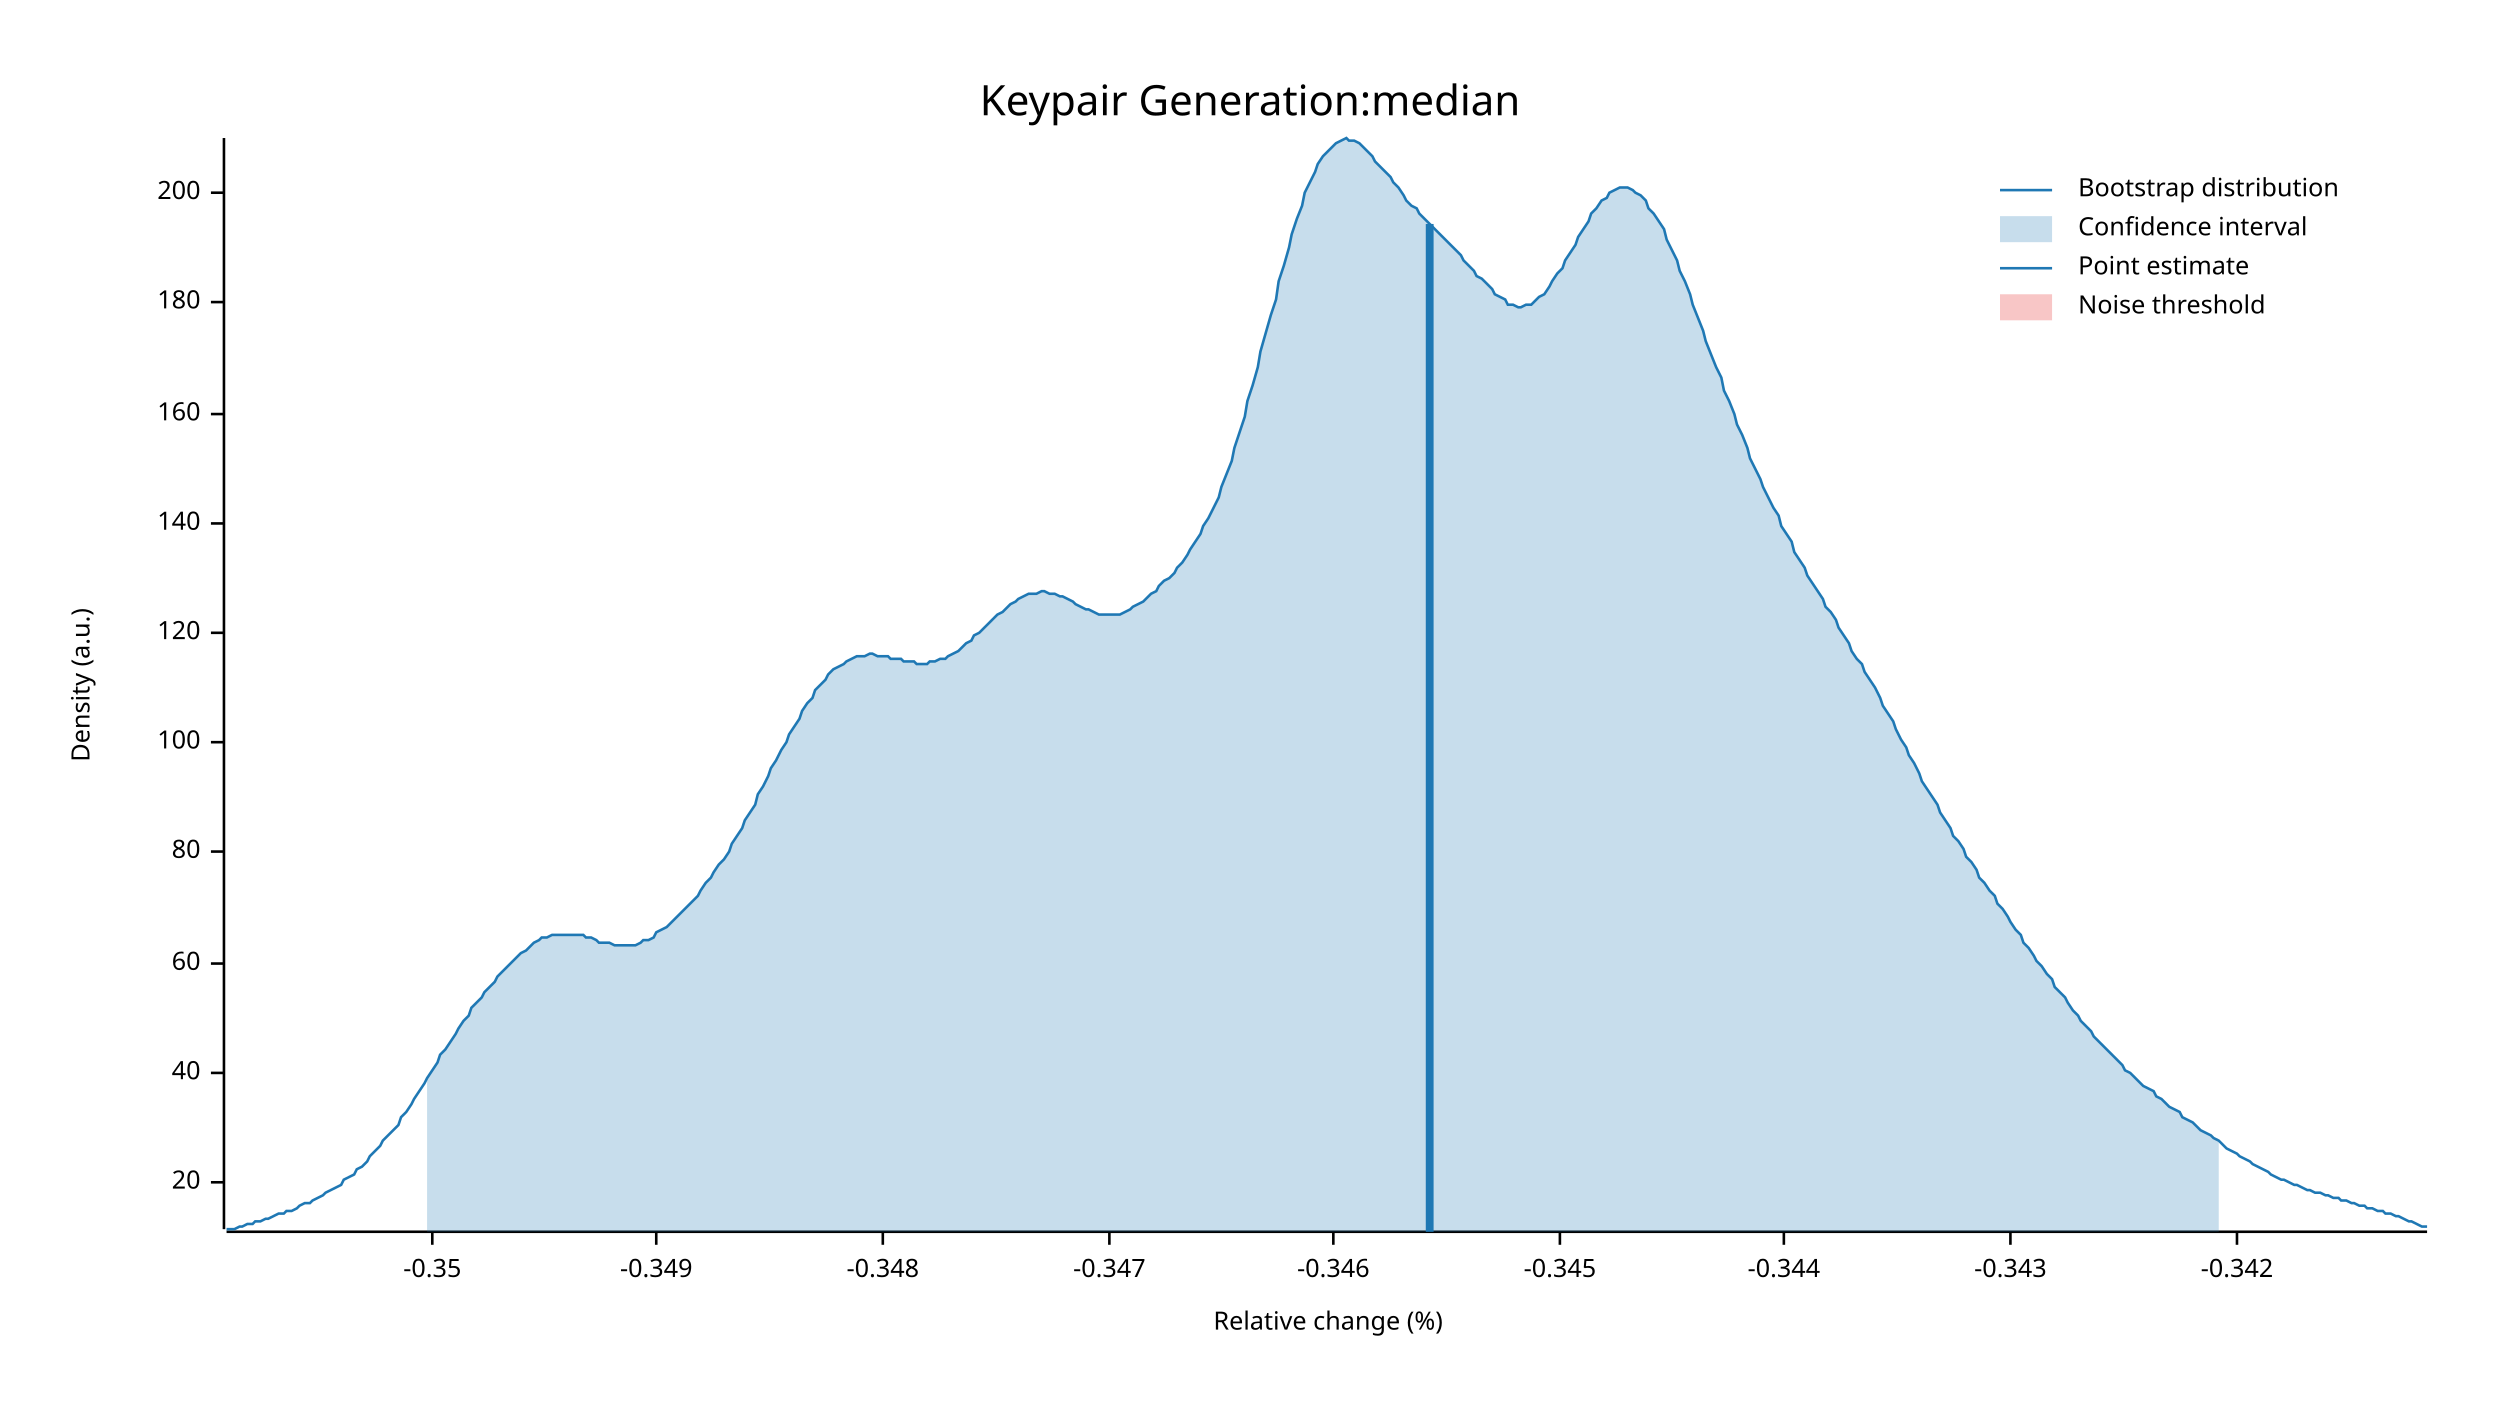
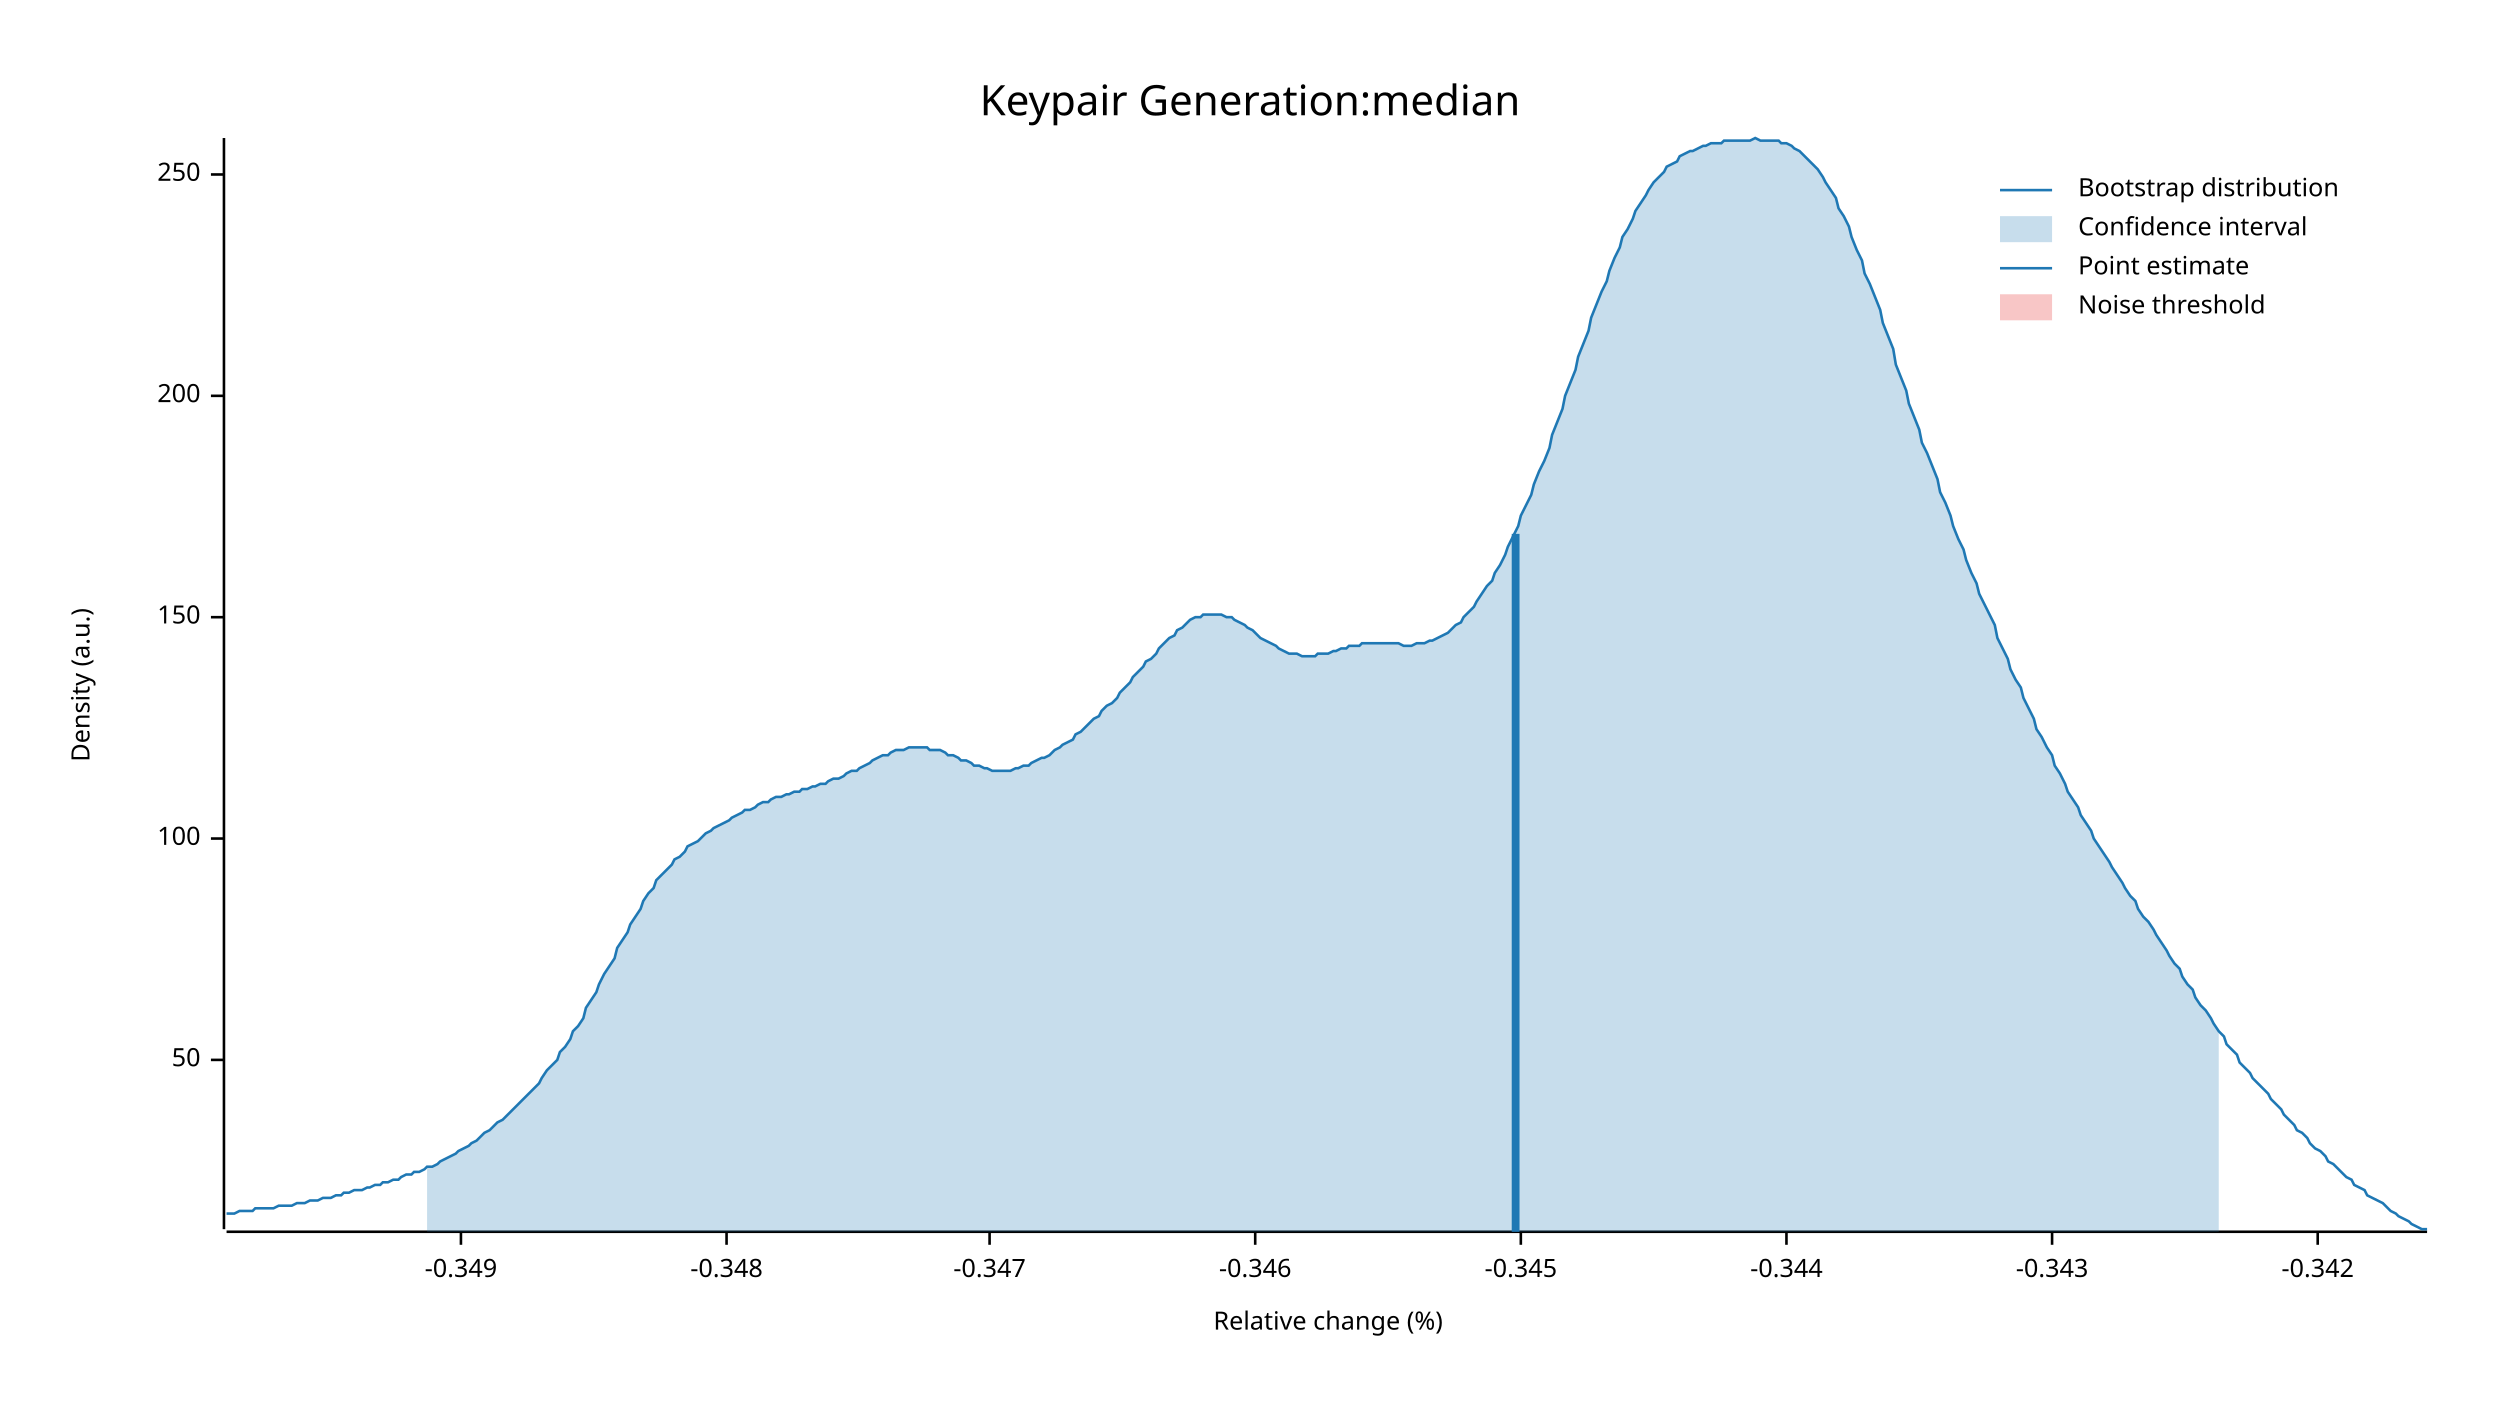
<svg xmlns="http://www.w3.org/2000/svg" width="960" height="540" viewBox="0 0 960 540">
  <text x="480" y="32" dy="0.76em" text-anchor="middle" font-family="sans-serif" font-size="16.129" opacity="1" fill="#000000">
Keypair Generation:median
</text>
  <text x="27" y="263" dy="0.76em" text-anchor="middle" font-family="sans-serif" font-size="9.677" opacity="1" fill="#000000" transform="rotate(270, 27, 263)">
Density (a.u.)
</text>
  <text x="510" y="513" dy="-0.5ex" text-anchor="middle" font-family="sans-serif" font-size="9.677" opacity="1" fill="#000000">
Relative change (%)
</text>
  <polyline fill="none" opacity="1" stroke="#000000" stroke-width="1" points="86,53 86,472 " />
-   <text x="77" y="454" dy="0.5ex" text-anchor="end" font-family="sans-serif" font-size="9.677" opacity="1" fill="#000000">
- 20
+   <text x="77" y="407" dy="0.5ex" text-anchor="end" font-family="sans-serif" font-size="9.677" opacity="1" fill="#000000">
+ 50
</text>
-   <polyline fill="none" opacity="1" stroke="#000000" stroke-width="1" points="81,454 86,454 " />
-   <text x="77" y="412" dy="0.5ex" text-anchor="end" font-family="sans-serif" font-size="9.677" opacity="1" fill="#000000">
- 40
- </text>
-   <polyline fill="none" opacity="1" stroke="#000000" stroke-width="1" points="81,412 86,412 " />
-   <text x="77" y="370" dy="0.5ex" text-anchor="end" font-family="sans-serif" font-size="9.677" opacity="1" fill="#000000">
- 60
- </text>
-   <polyline fill="none" opacity="1" stroke="#000000" stroke-width="1" points="81,370 86,370 " />
-   <text x="77" y="327" dy="0.5ex" text-anchor="end" font-family="sans-serif" font-size="9.677" opacity="1" fill="#000000">
- 80
- </text>
-   <polyline fill="none" opacity="1" stroke="#000000" stroke-width="1" points="81,327 86,327 " />
-   <text x="77" y="285" dy="0.5ex" text-anchor="end" font-family="sans-serif" font-size="9.677" opacity="1" fill="#000000">
+   <polyline fill="none" opacity="1" stroke="#000000" stroke-width="1" points="81,407 86,407 " />
+   <text x="77" y="322" dy="0.5ex" text-anchor="end" font-family="sans-serif" font-size="9.677" opacity="1" fill="#000000">
100
</text>
-   <polyline fill="none" opacity="1" stroke="#000000" stroke-width="1" points="81,285 86,285 " />
-   <text x="77" y="243" dy="0.5ex" text-anchor="end" font-family="sans-serif" font-size="9.677" opacity="1" fill="#000000">
- 120
+   <polyline fill="none" opacity="1" stroke="#000000" stroke-width="1" points="81,322 86,322 " />
+   <text x="77" y="237" dy="0.5ex" text-anchor="end" font-family="sans-serif" font-size="9.677" opacity="1" fill="#000000">
+ 150
</text>
-   <polyline fill="none" opacity="1" stroke="#000000" stroke-width="1" points="81,243 86,243 " />
-   <text x="77" y="201" dy="0.5ex" text-anchor="end" font-family="sans-serif" font-size="9.677" opacity="1" fill="#000000">
- 140
- </text>
-   <polyline fill="none" opacity="1" stroke="#000000" stroke-width="1" points="81,201 86,201 " />
-   <text x="77" y="159" dy="0.5ex" text-anchor="end" font-family="sans-serif" font-size="9.677" opacity="1" fill="#000000">
- 160
- </text>
-   <polyline fill="none" opacity="1" stroke="#000000" stroke-width="1" points="81,159 86,159 " />
-   <text x="77" y="116" dy="0.5ex" text-anchor="end" font-family="sans-serif" font-size="9.677" opacity="1" fill="#000000">
- 180
- </text>
-   <polyline fill="none" opacity="1" stroke="#000000" stroke-width="1" points="81,116 86,116 " />
-   <text x="77" y="74" dy="0.5ex" text-anchor="end" font-family="sans-serif" font-size="9.677" opacity="1" fill="#000000">
+   <polyline fill="none" opacity="1" stroke="#000000" stroke-width="1" points="81,237 86,237 " />
+   <text x="77" y="152" dy="0.5ex" text-anchor="end" font-family="sans-serif" font-size="9.677" opacity="1" fill="#000000">
200
</text>
-   <polyline fill="none" opacity="1" stroke="#000000" stroke-width="1" points="81,74 86,74 " />
+   <polyline fill="none" opacity="1" stroke="#000000" stroke-width="1" points="81,152 86,152 " />
+   <text x="77" y="67" dy="0.5ex" text-anchor="end" font-family="sans-serif" font-size="9.677" opacity="1" fill="#000000">
+ 250
+ </text>
+   <polyline fill="none" opacity="1" stroke="#000000" stroke-width="1" points="81,67 86,67 " />
  <polyline fill="none" opacity="1" stroke="#000000" stroke-width="1" points="87,473 932,473 " />
-   <text x="166" y="483" dy="0.76em" text-anchor="middle" font-family="sans-serif" font-size="9.677" opacity="1" fill="#000000">
- -0.35
- </text>
-   <polyline fill="none" opacity="1" stroke="#000000" stroke-width="1" points="166,473 166,478 " />
-   <text x="252" y="483" dy="0.76em" text-anchor="middle" font-family="sans-serif" font-size="9.677" opacity="1" fill="#000000">
+   <text x="177" y="483" dy="0.76em" text-anchor="middle" font-family="sans-serif" font-size="9.677" opacity="1" fill="#000000">
-0.349
</text>
-   <polyline fill="none" opacity="1" stroke="#000000" stroke-width="1" points="252,473 252,478 " />
-   <text x="339" y="483" dy="0.76em" text-anchor="middle" font-family="sans-serif" font-size="9.677" opacity="1" fill="#000000">
+   <polyline fill="none" opacity="1" stroke="#000000" stroke-width="1" points="177,473 177,478 " />
+   <text x="279" y="483" dy="0.76em" text-anchor="middle" font-family="sans-serif" font-size="9.677" opacity="1" fill="#000000">
-0.348
</text>
-   <polyline fill="none" opacity="1" stroke="#000000" stroke-width="1" points="339,473 339,478 " />
-   <text x="426" y="483" dy="0.76em" text-anchor="middle" font-family="sans-serif" font-size="9.677" opacity="1" fill="#000000">
+   <polyline fill="none" opacity="1" stroke="#000000" stroke-width="1" points="279,473 279,478 " />
+   <text x="380" y="483" dy="0.76em" text-anchor="middle" font-family="sans-serif" font-size="9.677" opacity="1" fill="#000000">
-0.347
</text>
-   <polyline fill="none" opacity="1" stroke="#000000" stroke-width="1" points="426,473 426,478 " />
-   <text x="512" y="483" dy="0.76em" text-anchor="middle" font-family="sans-serif" font-size="9.677" opacity="1" fill="#000000">
+   <polyline fill="none" opacity="1" stroke="#000000" stroke-width="1" points="380,473 380,478 " />
+   <text x="482" y="483" dy="0.76em" text-anchor="middle" font-family="sans-serif" font-size="9.677" opacity="1" fill="#000000">
-0.346
</text>
-   <polyline fill="none" opacity="1" stroke="#000000" stroke-width="1" points="512,473 512,478 " />
-   <text x="599" y="483" dy="0.76em" text-anchor="middle" font-family="sans-serif" font-size="9.677" opacity="1" fill="#000000">
+   <polyline fill="none" opacity="1" stroke="#000000" stroke-width="1" points="482,473 482,478 " />
+   <text x="584" y="483" dy="0.76em" text-anchor="middle" font-family="sans-serif" font-size="9.677" opacity="1" fill="#000000">
-0.345
</text>
-   <polyline fill="none" opacity="1" stroke="#000000" stroke-width="1" points="599,473 599,478 " />
-   <text x="685" y="483" dy="0.76em" text-anchor="middle" font-family="sans-serif" font-size="9.677" opacity="1" fill="#000000">
+   <polyline fill="none" opacity="1" stroke="#000000" stroke-width="1" points="584,473 584,478 " />
+   <text x="686" y="483" dy="0.76em" text-anchor="middle" font-family="sans-serif" font-size="9.677" opacity="1" fill="#000000">
-0.344
</text>
-   <polyline fill="none" opacity="1" stroke="#000000" stroke-width="1" points="685,473 685,478 " />
-   <text x="772" y="483" dy="0.76em" text-anchor="middle" font-family="sans-serif" font-size="9.677" opacity="1" fill="#000000">
+   <polyline fill="none" opacity="1" stroke="#000000" stroke-width="1" points="686,473 686,478 " />
+   <text x="788" y="483" dy="0.76em" text-anchor="middle" font-family="sans-serif" font-size="9.677" opacity="1" fill="#000000">
-0.343
</text>
-   <polyline fill="none" opacity="1" stroke="#000000" stroke-width="1" points="772,473 772,478 " />
-   <text x="859" y="483" dy="0.76em" text-anchor="middle" font-family="sans-serif" font-size="9.677" opacity="1" fill="#000000">
+   <polyline fill="none" opacity="1" stroke="#000000" stroke-width="1" points="788,473 788,478 " />
+   <text x="890" y="483" dy="0.76em" text-anchor="middle" font-family="sans-serif" font-size="9.677" opacity="1" fill="#000000">
-0.342
</text>
-   <polyline fill="none" opacity="1" stroke="#000000" stroke-width="1" points="859,473 859,478 " />
-   <polyline fill="none" opacity="1" stroke="#1F78B4" stroke-width="1" points="87,472 88,472 90,472 92,471 93,471 95,470 97,470 98,469 100,469 102,468 103,468 105,467 107,466 109,466 110,465 112,465 114,464 115,463 117,462 119,462 120,461 122,460 124,459 125,458 127,457 129,456 131,455 132,453 134,452 136,451 137,449 139,448 141,446 142,444 144,442 146,440 147,438 149,436 151,434 153,432 154,429 156,427 158,424 159,422 161,419 163,416 164,414 166,411 168,408 169,405 171,403 173,400 175,397 176,395 178,392 180,390 181,387 183,385 185,383 186,381 188,379 190,377 191,375 193,373 195,371 197,369 198,368 200,366 202,365 203,364 205,362 207,361 208,360 210,360 212,359 214,359 215,359 217,359 219,359 220,359 222,359 224,359 225,360 227,360 229,361 230,362 232,362 234,362 236,363 237,363 239,363 241,363 242,363 244,363 246,362 247,361 249,361 251,360 252,358 254,357 256,356 258,354 259,353 261,351 263,349 264,348 266,346 268,344 269,342 271,339 273,337 274,335 276,332 278,330 280,327 281,324 283,321 285,318 286,315 288,312 290,309 291,305 293,302 295,298 296,295 298,292 300,288 302,285 303,282 305,279 307,276 308,273 310,270 312,268 313,265 315,263 317,261 318,259 320,257 322,256 324,255 325,254 327,253 329,252 330,252 332,252 334,251 335,251 337,252 339,252 341,252 342,253 344,253 346,253 347,254 349,254 351,254 352,255 354,255 356,255 357,254 359,254 361,253 363,253 364,252 366,251 368,250 369,249 371,247 373,246 374,244 376,243 378,241 379,240 381,238 383,236 385,235 386,234 388,232 390,231 391,230 393,229 395,228 396,228 398,228 400,227 401,227 403,228 405,228 407,229 408,229 410,230 412,231 413,232 415,233 417,234 418,234 420,235 422,236 423,236 425,236 427,236 429,236 430,236 432,235 434,234 435,233 437,232 439,231 440,230 442,228 444,227 445,225 447,223 449,222 451,220 452,218 454,216 456,213 457,211 459,208 461,205 462,202 464,199 466,195 468,191 469,187 471,182 473,177 474,172 476,166 478,160 479,154 481,148 483,141 484,135 486,128 488,121 490,115 491,108 493,102 495,95 496,90 498,84 500,79 501,74 503,70 505,66 506,63 508,60 510,58 512,56 513,55 515,54 517,53 518,54 520,54 522,55 523,56 525,58 527,60 528,62 530,64 532,66 534,68 535,70 537,72 539,75 540,77 542,79 544,80 545,82 547,84 549,86 550,87 552,89 554,91 556,93 557,94 559,96 561,98 562,100 564,102 566,104 567,106 569,107 571,109 573,111 574,113 576,114 578,115 579,117 581,117 583,118 584,118 586,117 588,117 589,116 591,114 593,113 595,110 596,108 598,105 600,103 601,100 603,97 605,94 606,91 608,88 610,85 611,82 613,80 615,77 617,76 618,74 620,73 622,72 623,72 625,72 627,73 628,74 630,75 632,77 633,80 635,82 637,85 639,88 640,92 642,96 644,100 645,104 647,108 649,113 650,117 652,122 654,127 655,131 657,136 659,141 661,145 662,150 664,154 666,159 667,163 669,167 671,172 672,176 674,180 676,184 677,187 679,191 681,195 683,198 684,202 686,205 688,208 689,212 691,215 693,218 694,221 696,224 698,227 700,230 701,233 703,235 705,238 706,241 708,244 710,247 711,250 713,253 715,255 716,258 718,261 720,264 722,268 723,271 725,274 727,277 728,280 730,284 732,287 733,290 735,293 737,297 738,300 740,303 742,306 744,309 745,312 747,315 749,318 750,321 752,323 754,326 755,329 757,331 759,334 760,337 762,339 764,342 766,344 767,347 769,349 771,352 772,354 774,357 776,359 777,362 779,364 781,367 782,369 784,371 786,374 788,376 789,379 791,381 793,383 794,385 796,388 798,390 799,392 801,394 803,396 804,398 806,400 808,402 810,404 811,405 813,407 815,409 816,411 818,412 820,414 821,415 823,417 825,418 827,419 828,421 830,422 832,424 833,425 835,426 837,427 838,429 840,430 842,431 843,432 845,434 847,435 849,436 850,437 852,438 854,440 855,441 857,442 859,443 860,444 862,445 864,446 865,447 867,448 869,449 871,450 872,451 874,452 876,453 877,453 879,454 881,455 882,455 884,456 886,457 887,457 889,458 891,458 893,459 894,459 896,460 898,460 899,461 901,461 903,462 904,462 906,463 908,463 909,464 911,464 913,465 915,465 916,466 918,466 920,467 921,467 923,468 925,469 926,469 928,470 930,471 932,471 " />
-   <polygon opacity="0.25" fill="#1F78B4" points="164,414 166,411 168,408 169,405 171,403 173,400 175,397 176,395 178,392 180,390 181,387 183,385 185,383 186,381 188,379 190,377 191,375 193,373 195,371 197,369 198,368 200,366 202,365 203,364 205,362 207,361 208,360 210,360 212,359 214,359 215,359 217,359 219,359 220,359 222,359 224,359 225,360 227,360 229,361 230,362 232,362 234,362 236,363 237,363 239,363 241,363 242,363 244,363 246,362 247,361 249,361 251,360 252,358 254,357 256,356 258,354 259,353 261,351 263,349 264,348 266,346 268,344 269,342 271,339 273,337 274,335 276,332 278,330 280,327 281,324 283,321 285,318 286,315 288,312 290,309 291,305 293,302 295,298 296,295 298,292 300,288 302,285 303,282 305,279 307,276 308,273 310,270 312,268 313,265 315,263 317,261 318,259 320,257 322,256 324,255 325,254 327,253 329,252 330,252 332,252 334,251 335,251 337,252 339,252 341,252 342,253 344,253 346,253 347,254 349,254 351,254 352,255 354,255 356,255 357,254 359,254 361,253 363,253 364,252 366,251 368,250 369,249 371,247 373,246 374,244 376,243 378,241 379,240 381,238 383,236 385,235 386,234 388,232 390,231 391,230 393,229 395,228 396,228 398,228 400,227 401,227 403,228 405,228 407,229 408,229 410,230 412,231 413,232 415,233 417,234 418,234 420,235 422,236 423,236 425,236 427,236 429,236 430,236 432,235 434,234 435,233 437,232 439,231 440,230 442,228 444,227 445,225 447,223 449,222 451,220 452,218 454,216 456,213 457,211 459,208 461,205 462,202 464,199 466,195 468,191 469,187 471,182 473,177 474,172 476,166 478,160 479,154 481,148 483,141 484,135 486,128 488,121 490,115 491,108 493,102 495,95 496,90 498,84 500,79 501,74 503,70 505,66 506,63 508,60 510,58 512,56 513,55 515,54 517,53 518,54 520,54 522,55 523,56 525,58 527,60 528,62 530,64 532,66 534,68 535,70 537,72 539,75 540,77 542,79 544,80 545,82 547,84 549,86 550,87 552,89 554,91 556,93 557,94 559,96 561,98 562,100 564,102 566,104 567,106 569,107 571,109 573,111 574,113 576,114 578,115 579,117 581,117 583,118 584,118 586,117 588,117 589,116 591,114 593,113 595,110 596,108 598,105 600,103 601,100 603,97 605,94 606,91 608,88 610,85 611,82 613,80 615,77 617,76 618,74 620,73 622,72 623,72 625,72 627,73 628,74 630,75 632,77 633,80 635,82 637,85 639,88 640,92 642,96 644,100 645,104 647,108 649,113 650,117 652,122 654,127 655,131 657,136 659,141 661,145 662,150 664,154 666,159 667,163 669,167 671,172 672,176 674,180 676,184 677,187 679,191 681,195 683,198 684,202 686,205 688,208 689,212 691,215 693,218 694,221 696,224 698,227 700,230 701,233 703,235 705,238 706,241 708,244 710,247 711,250 713,253 715,255 716,258 718,261 720,264 722,268 723,271 725,274 727,277 728,280 730,284 732,287 733,290 735,293 737,297 738,300 740,303 742,306 744,309 745,312 747,315 749,318 750,321 752,323 754,326 755,329 757,331 759,334 760,337 762,339 764,342 766,344 767,347 769,349 771,352 772,354 774,357 776,359 777,362 779,364 781,367 782,369 784,371 786,374 788,376 789,379 791,381 793,383 794,385 796,388 798,390 799,392 801,394 803,396 804,398 806,400 808,402 810,404 811,405 813,407 815,409 816,411 818,412 820,414 821,415 823,417 825,418 827,419 828,421 830,422 832,424 833,425 835,426 837,427 838,429 840,430 842,431 843,432 845,434 847,435 849,436 850,437 852,438 852,473 164,473 " />
-   <polyline fill="none" opacity="1" stroke="#1F78B4" stroke-width="3" points="549,473 549,86 " />
+   <polyline fill="none" opacity="1" stroke="#000000" stroke-width="1" points="890,473 890,478 " />
+   <polyline fill="none" opacity="1" stroke="#1F78B4" stroke-width="1" points="87,466 88,466 90,466 92,465 93,465 95,465 97,465 98,464 100,464 102,464 103,464 105,464 107,463 109,463 110,463 112,463 114,462 115,462 117,462 119,461 120,461 122,461 124,460 125,460 127,460 129,459 131,459 132,458 134,458 136,457 137,457 139,457 141,456 142,456 144,455 146,455 147,454 149,454 151,453 153,453 154,452 156,451 158,451 159,450 161,450 163,449 164,448 166,448 168,447 169,446 171,445 173,444 175,443 176,442 178,441 180,440 181,439 183,438 185,436 186,435 188,434 190,432 191,431 193,430 195,428 197,426 198,425 200,423 202,421 203,420 205,418 207,416 208,414 210,411 212,409 214,407 215,404 217,402 219,399 220,396 222,394 224,391 225,387 227,384 229,381 230,378 232,374 234,371 236,368 237,364 239,361 241,358 242,355 244,352 246,349 247,346 249,343 251,341 252,338 254,336 256,334 258,332 259,330 261,329 263,327 264,325 266,324 268,323 269,322 271,320 273,319 274,318 276,317 278,316 280,315 281,314 283,313 285,312 286,311 288,311 290,310 291,309 293,308 295,308 296,307 298,306 300,306 302,305 303,305 305,304 307,304 308,303 310,303 312,302 313,302 315,301 317,301 318,300 320,299 322,299 324,298 325,297 327,296 329,296 330,295 332,294 334,293 335,292 337,291 339,290 341,290 342,289 344,288 346,288 347,288 349,287 351,287 352,287 354,287 356,287 357,288 359,288 361,288 363,289 364,290 366,290 368,291 369,292 371,292 373,293 374,294 376,294 378,295 379,295 381,296 383,296 385,296 386,296 388,296 390,295 391,295 393,294 395,294 396,293 398,292 400,291 401,291 403,290 405,288 407,287 408,286 410,285 412,284 413,282 415,281 417,279 418,278 420,276 422,275 423,273 425,271 427,270 429,268 430,266 432,264 434,262 435,260 437,258 439,256 440,254 442,253 444,251 445,249 447,247 449,245 451,244 452,242 454,241 456,239 457,238 459,237 461,237 462,236 464,236 466,236 468,236 469,236 471,237 473,237 474,238 476,239 478,240 479,241 481,242 483,244 484,245 486,246 488,247 490,248 491,249 493,250 495,251 496,251 498,251 500,252 501,252 503,252 505,252 506,251 508,251 510,251 512,250 513,250 515,249 517,249 518,248 520,248 522,248 523,247 525,247 527,247 528,247 530,247 532,247 534,247 535,247 537,247 539,248 540,248 542,248 544,247 545,247 547,247 549,246 550,246 552,245 554,244 556,243 557,242 559,240 561,239 562,237 564,235 566,233 567,231 569,228 571,225 573,223 574,220 576,217 578,213 579,210 581,206 583,202 584,198 586,194 588,190 589,186 591,181 593,177 595,172 596,167 598,162 600,157 601,152 603,147 605,142 606,137 608,132 610,127 611,122 613,117 615,112 617,108 618,104 620,99 622,95 623,91 625,88 627,84 628,81 630,78 632,75 633,73 635,70 637,68 639,66 640,64 642,63 644,62 645,60 647,59 649,58 650,58 652,57 654,56 655,56 657,55 659,55 661,55 662,54 664,54 666,54 667,54 669,54 671,54 672,54 674,53 676,54 677,54 679,54 681,54 683,54 684,55 686,55 688,56 689,57 691,58 693,60 694,61 696,63 698,65 700,68 701,70 703,73 705,76 706,80 708,83 710,87 711,91 713,96 715,100 716,105 718,109 720,114 722,119 723,124 725,129 727,134 728,140 730,145 732,150 733,155 735,160 737,165 738,170 740,174 742,179 744,184 745,189 747,193 749,198 750,202 752,207 754,211 755,215 757,220 759,224 760,228 762,232 764,236 766,240 767,245 769,249 771,253 772,257 774,261 776,264 777,268 779,272 781,276 782,280 784,283 786,287 788,290 789,294 791,297 793,301 794,304 796,307 798,310 799,313 801,316 803,319 804,322 806,325 808,328 810,331 811,333 813,336 815,339 816,341 818,344 820,346 821,349 823,352 825,354 827,357 828,359 830,362 832,365 833,367 835,370 837,372 838,375 840,378 842,380 843,383 845,386 847,388 849,391 850,393 852,396 854,398 855,401 857,403 859,405 860,408 862,410 864,412 865,414 867,416 869,418 871,420 872,422 874,424 876,426 877,428 879,430 881,432 882,434 884,435 886,437 887,439 889,441 891,442 893,444 894,446 896,447 898,449 899,450 901,452 903,453 904,455 906,456 908,457 909,459 911,460 913,461 915,462 916,463 918,465 920,466 921,467 923,468 925,469 926,470 928,471 930,472 932,472 " />
+   <polygon opacity="0.25" fill="#1F78B4" points="164,448 166,448 168,447 169,446 171,445 173,444 175,443 176,442 178,441 180,440 181,439 183,438 185,436 186,435 188,434 190,432 191,431 193,430 195,428 197,426 198,425 200,423 202,421 203,420 205,418 207,416 208,414 210,411 212,409 214,407 215,404 217,402 219,399 220,396 222,394 224,391 225,387 227,384 229,381 230,378 232,374 234,371 236,368 237,364 239,361 241,358 242,355 244,352 246,349 247,346 249,343 251,341 252,338 254,336 256,334 258,332 259,330 261,329 263,327 264,325 266,324 268,323 269,322 271,320 273,319 274,318 276,317 278,316 280,315 281,314 283,313 285,312 286,311 288,311 290,310 291,309 293,308 295,308 296,307 298,306 300,306 302,305 303,305 305,304 307,304 308,303 310,303 312,302 313,302 315,301 317,301 318,300 320,299 322,299 324,298 325,297 327,296 329,296 330,295 332,294 334,293 335,292 337,291 339,290 341,290 342,289 344,288 346,288 347,288 349,287 351,287 352,287 354,287 356,287 357,288 359,288 361,288 363,289 364,290 366,290 368,291 369,292 371,292 373,293 374,294 376,294 378,295 379,295 381,296 383,296 385,296 386,296 388,296 390,295 391,295 393,294 395,294 396,293 398,292 400,291 401,291 403,290 405,288 407,287 408,286 410,285 412,284 413,282 415,281 417,279 418,278 420,276 422,275 423,273 425,271 427,270 429,268 430,266 432,264 434,262 435,260 437,258 439,256 440,254 442,253 444,251 445,249 447,247 449,245 451,244 452,242 454,241 456,239 457,238 459,237 461,237 462,236 464,236 466,236 468,236 469,236 471,237 473,237 474,238 476,239 478,240 479,241 481,242 483,244 484,245 486,246 488,247 490,248 491,249 493,250 495,251 496,251 498,251 500,252 501,252 503,252 505,252 506,251 508,251 510,251 512,250 513,250 515,249 517,249 518,248 520,248 522,248 523,247 525,247 527,247 528,247 530,247 532,247 534,247 535,247 537,247 539,248 540,248 542,248 544,247 545,247 547,247 549,246 550,246 552,245 554,244 556,243 557,242 559,240 561,239 562,237 564,235 566,233 567,231 569,228 571,225 573,223 574,220 576,217 578,213 579,210 581,206 583,202 584,198 586,194 588,190 589,186 591,181 593,177 595,172 596,167 598,162 600,157 601,152 603,147 605,142 606,137 608,132 610,127 611,122 613,117 615,112 617,108 618,104 620,99 622,95 623,91 625,88 627,84 628,81 630,78 632,75 633,73 635,70 637,68 639,66 640,64 642,63 644,62 645,60 647,59 649,58 650,58 652,57 654,56 655,56 657,55 659,55 661,55 662,54 664,54 666,54 667,54 669,54 671,54 672,54 674,53 676,54 677,54 679,54 681,54 683,54 684,55 686,55 688,56 689,57 691,58 693,60 694,61 696,63 698,65 700,68 701,70 703,73 705,76 706,80 708,83 710,87 711,91 713,96 715,100 716,105 718,109 720,114 722,119 723,124 725,129 727,134 728,140 730,145 732,150 733,155 735,160 737,165 738,170 740,174 742,179 744,184 745,189 747,193 749,198 750,202 752,207 754,211 755,215 757,220 759,224 760,228 762,232 764,236 766,240 767,245 769,249 771,253 772,257 774,261 776,264 777,268 779,272 781,276 782,280 784,283 786,287 788,290 789,294 791,297 793,301 794,304 796,307 798,310 799,313 801,316 803,319 804,322 806,325 808,328 810,331 811,333 813,336 815,339 816,341 818,344 820,346 821,349 823,352 825,354 827,357 828,359 830,362 832,365 833,367 835,370 837,372 838,375 840,378 842,380 843,383 845,386 847,388 849,391 850,393 852,396 852,473 164,473 " />
+   <polyline fill="none" opacity="1" stroke="#1F78B4" stroke-width="3" points="582,473 582,205 " />
  <rect x="509" y="53" width="0" height="419" opacity="0.1" fill="#E31A1C" stroke="none" />
  <text x="798" y="68" dy="0.76em" text-anchor="start" font-family="sans-serif" font-size="9.677" opacity="1" fill="#000000">
Bootstrap distribution
</text>
  <text x="798" y="83" dy="0.76em" text-anchor="start" font-family="sans-serif" font-size="9.677" opacity="1" fill="#000000">
Confidence interval
</text>
  <text x="798" y="98" dy="0.76em" text-anchor="start" font-family="sans-serif" font-size="9.677" opacity="1" fill="#000000">
Point estimate
</text>
  <text x="798" y="113" dy="0.76em" text-anchor="start" font-family="sans-serif" font-size="9.677" opacity="1" fill="#000000">
Noise threshold
</text>
  <polyline fill="none" opacity="1" stroke="#1F78B4" stroke-width="1" points="768,73 788,73 " />
  <rect x="768" y="83" width="20" height="10" opacity="0.25" fill="#1F78B4" stroke="none" />
  <polyline fill="none" opacity="1" stroke="#1F78B4" stroke-width="1" points="768,103 788,103 " />
  <rect x="768" y="113" width="20" height="10" opacity="0.25" fill="#E31A1C" stroke="none" />
</svg>
